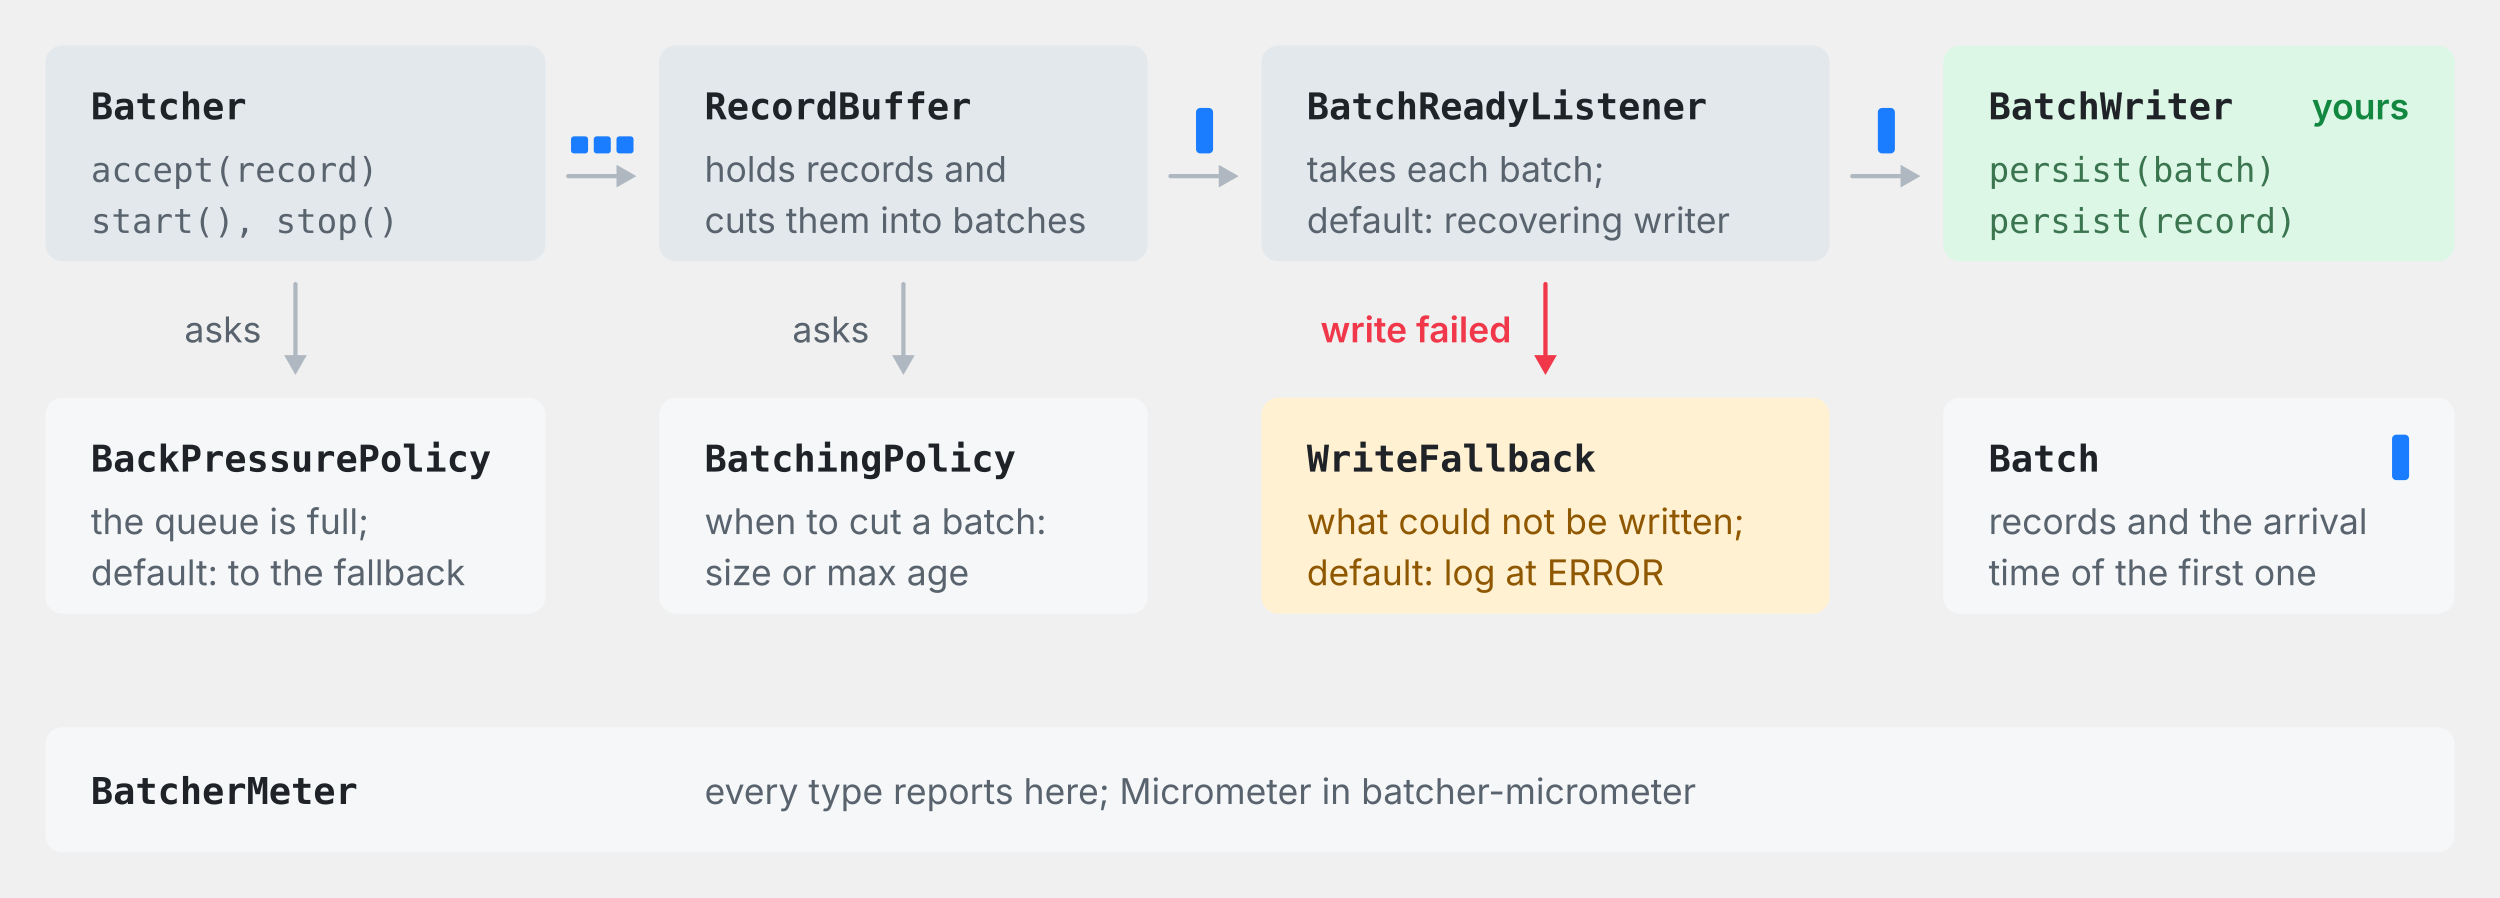
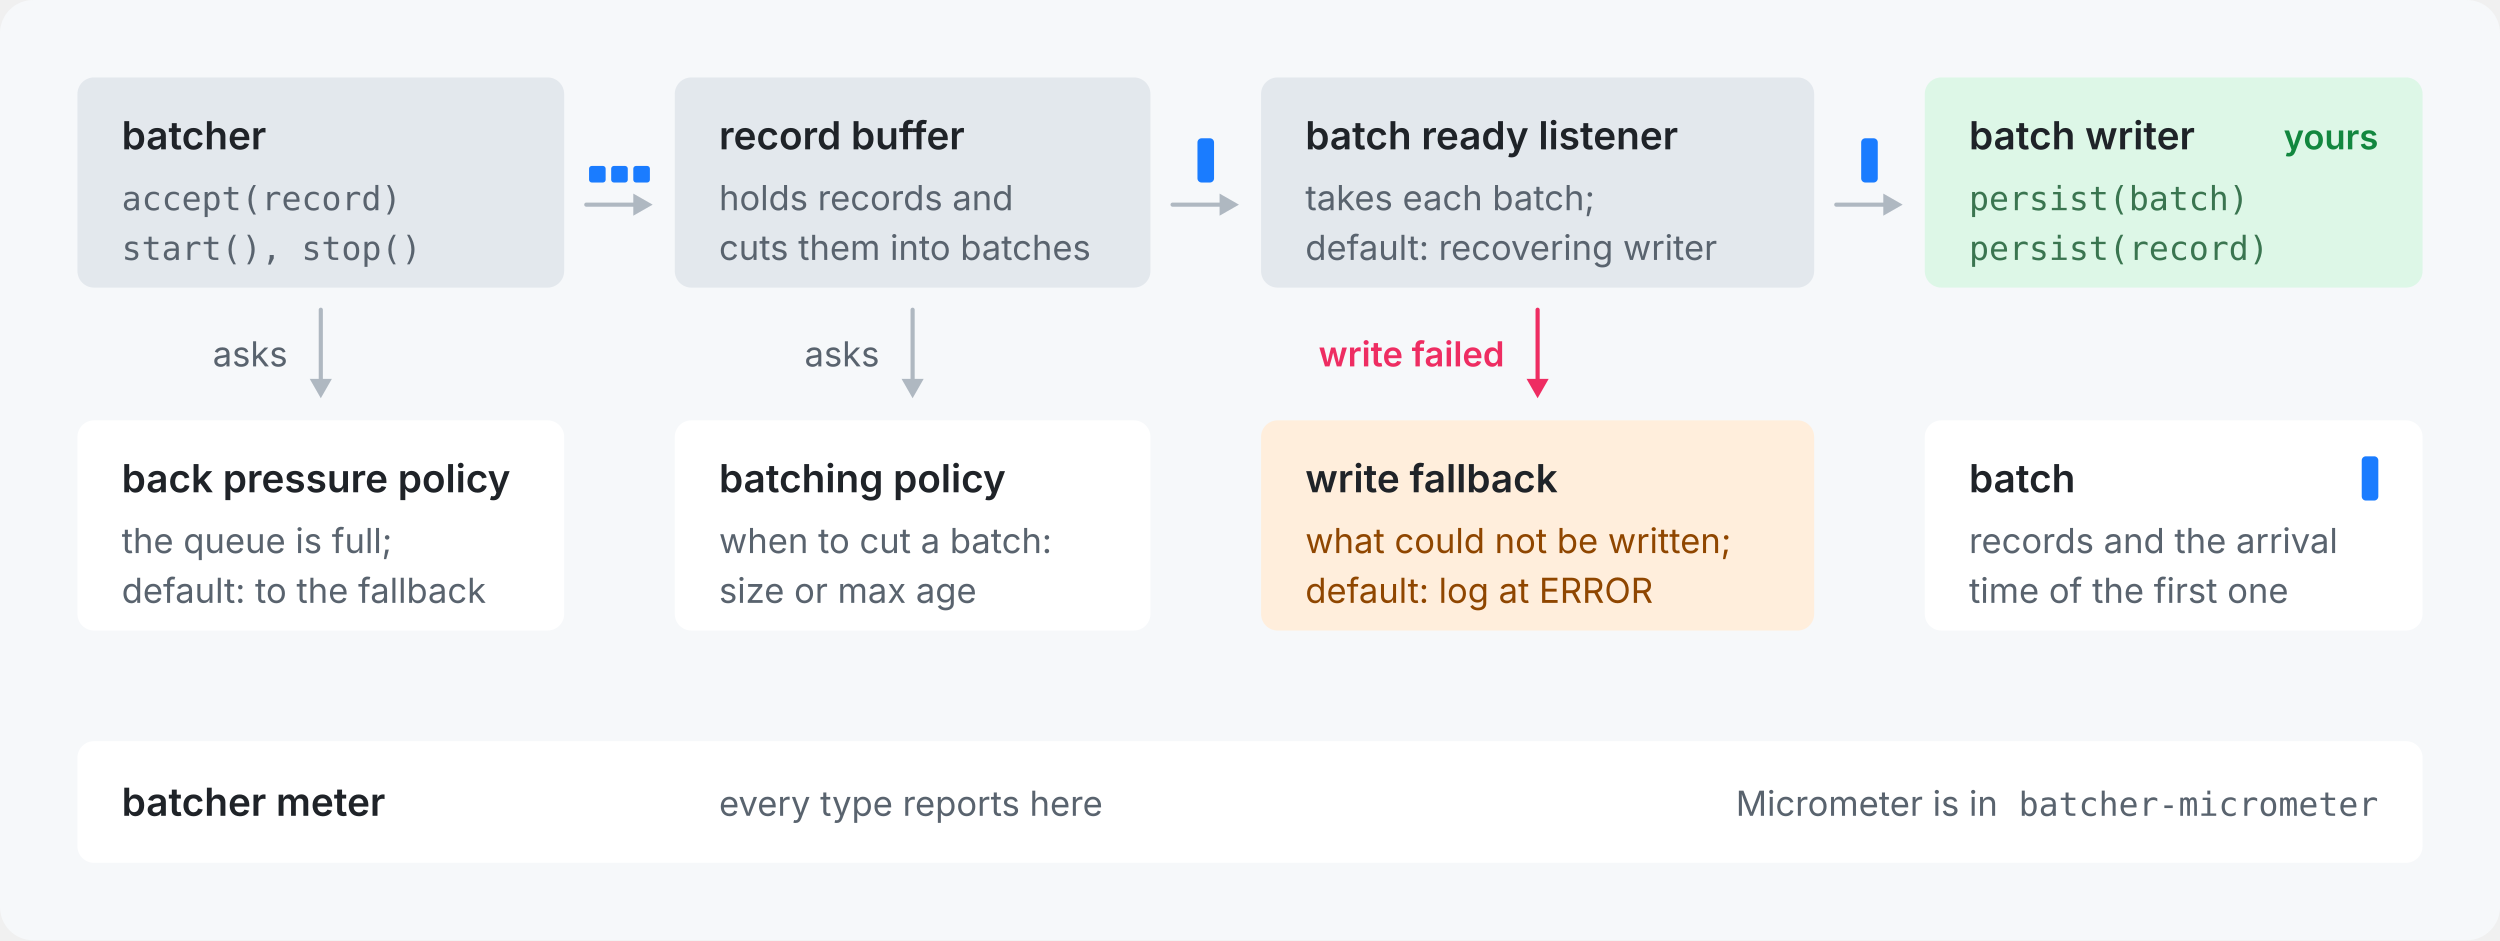
- <svg xmlns="http://www.w3.org/2000/svg" viewBox="0 0 880 316" width="880" height="316" role="img">
-   <rect x="16.0" y="16.0" width="176.0" height="76.0" rx="6" fill="#E3E8ED" />
-   <text x="32.0" y="42.0" font-family="ui-monospace, SFMono-Regular, 'SF Mono', Menlo, Consolas, monospace" font-size="13" font-weight="600" fill="#1F2328" text-anchor="start">Batcher</text>
-   <text x="32.0" y="64.0" font-family="ui-monospace, SFMono-Regular, 'SF Mono', Menlo, Consolas, monospace" font-size="12" font-weight="400" fill="#59636E" text-anchor="start">accept(record)</text>
-   <text x="32.0" y="82.0" font-family="ui-monospace, SFMono-Regular, 'SF Mono', Menlo, Consolas, monospace" font-size="12" font-weight="400" fill="#59636E" text-anchor="start">start(), stop()</text>
-   <rect x="232.0" y="16.0" width="172.0" height="76.0" rx="6" fill="#E3E8ED" />
-   <text x="248.0" y="42.0" font-family="ui-monospace, SFMono-Regular, 'SF Mono', Menlo, Consolas, monospace" font-size="13" font-weight="600" fill="#1F2328" text-anchor="start">RecordBuffer</text>
-   <text x="248.0" y="64.0" font-family="-apple-system, BlinkMacSystemFont, 'Segoe UI', Inter, Helvetica, Arial, sans-serif" font-size="12.5" font-weight="400" fill="#59636E" text-anchor="start">holds records and</text>
-   <text x="248.0" y="82.0" font-family="-apple-system, BlinkMacSystemFont, 'Segoe UI', Inter, Helvetica, Arial, sans-serif" font-size="12.5" font-weight="400" fill="#59636E" text-anchor="start">cuts them into batches</text>
-   <rect x="444.0" y="16.0" width="200.0" height="76.0" rx="6" fill="#E3E8ED" />
-   <text x="460.0" y="42.0" font-family="ui-monospace, SFMono-Regular, 'SF Mono', Menlo, Consolas, monospace" font-size="13" font-weight="600" fill="#1F2328" text-anchor="start">BatchReadyListener</text>
-   <text x="460.0" y="64.0" font-family="-apple-system, BlinkMacSystemFont, 'Segoe UI', Inter, Helvetica, Arial, sans-serif" font-size="12.5" font-weight="400" fill="#59636E" text-anchor="start">takes each batch;</text>
-   <text x="460.0" y="82.0" font-family="-apple-system, BlinkMacSystemFont, 'Segoe UI', Inter, Helvetica, Arial, sans-serif" font-size="12.5" font-weight="400" fill="#59636E" text-anchor="start">default: recovering writer</text>
-   <rect x="684.0" y="16.0" width="180.0" height="76.0" rx="6" fill="#DDF7E7" />
-   <text x="700.0" y="42.0" font-family="ui-monospace, SFMono-Regular, 'SF Mono', Menlo, Consolas, monospace" font-size="13" font-weight="600" fill="#1F2328" text-anchor="start">BatchWriter</text>
-   <text x="848.0" y="42.0" font-family="-apple-system, BlinkMacSystemFont, 'Segoe UI', Inter, Helvetica, Arial, sans-serif" font-size="12.5" font-weight="600" fill="#12873F" text-anchor="end">yours</text>
-   <text x="700.0" y="64.0" font-family="ui-monospace, SFMono-Regular, 'SF Mono', Menlo, Consolas, monospace" font-size="12" font-weight="400" fill="#3A7550" text-anchor="start">persist(batch)</text>
-   <text x="700.0" y="82.0" font-family="ui-monospace, SFMono-Regular, 'SF Mono', Menlo, Consolas, monospace" font-size="12" font-weight="400" fill="#3A7550" text-anchor="start">persist(record)</text>
-   <rect x="16.0" y="140.0" width="176.0" height="76.0" rx="6" fill="#F5F7F9" />
-   <text x="32.0" y="166.0" font-family="ui-monospace, SFMono-Regular, 'SF Mono', Menlo, Consolas, monospace" font-size="13" font-weight="600" fill="#1F2328" text-anchor="start">BackPressurePolicy</text>
-   <text x="32.0" y="188.0" font-family="-apple-system, BlinkMacSystemFont, 'Segoe UI', Inter, Helvetica, Arial, sans-serif" font-size="12.5" font-weight="400" fill="#59636E" text-anchor="start">the queue is full;</text>
-   <text x="32.0" y="206.0" font-family="-apple-system, BlinkMacSystemFont, 'Segoe UI', Inter, Helvetica, Arial, sans-serif" font-size="12.5" font-weight="400" fill="#59636E" text-anchor="start">default: to the fallback</text>
-   <rect x="232.0" y="140.0" width="172.0" height="76.0" rx="6" fill="#F5F7F9" />
-   <text x="248.0" y="166.0" font-family="ui-monospace, SFMono-Regular, 'SF Mono', Menlo, Consolas, monospace" font-size="13" font-weight="600" fill="#1F2328" text-anchor="start">BatchingPolicy</text>
-   <text x="248.0" y="188.0" font-family="-apple-system, BlinkMacSystemFont, 'Segoe UI', Inter, Helvetica, Arial, sans-serif" font-size="12.5" font-weight="400" fill="#59636E" text-anchor="start">when to cut a batch:</text>
-   <text x="248.0" y="206.0" font-family="-apple-system, BlinkMacSystemFont, 'Segoe UI', Inter, Helvetica, Arial, sans-serif" font-size="12.5" font-weight="400" fill="#59636E" text-anchor="start">size or max age</text>
-   <rect x="444.0" y="140.0" width="200.0" height="76.0" rx="6" fill="#FFF1D1" />
-   <text x="460.0" y="166.0" font-family="ui-monospace, SFMono-Regular, 'SF Mono', Menlo, Consolas, monospace" font-size="13" font-weight="600" fill="#1F2328" text-anchor="start">WriteFallback</text>
-   <text x="460.0" y="188.0" font-family="-apple-system, BlinkMacSystemFont, 'Segoe UI', Inter, Helvetica, Arial, sans-serif" font-size="12.5" font-weight="400" fill="#8F5800" text-anchor="start">what could not be written;</text>
-   <text x="460.0" y="206.0" font-family="-apple-system, BlinkMacSystemFont, 'Segoe UI', Inter, Helvetica, Arial, sans-serif" font-size="12.5" font-weight="400" fill="#8F5800" text-anchor="start">default: log at ERROR</text>
-   <rect x="684.0" y="140.0" width="180.0" height="76.0" rx="6" fill="#F5F7F9" />
-   <text x="700.0" y="166.0" font-family="ui-monospace, SFMono-Regular, 'SF Mono', Menlo, Consolas, monospace" font-size="13" font-weight="600" fill="#1F2328" text-anchor="start">Batch</text>
-   <text x="700.0" y="188.0" font-family="-apple-system, BlinkMacSystemFont, 'Segoe UI', Inter, Helvetica, Arial, sans-serif" font-size="12.5" font-weight="400" fill="#59636E" text-anchor="start">records and the arrival</text>
-   <text x="700.0" y="206.0" font-family="-apple-system, BlinkMacSystemFont, 'Segoe UI', Inter, Helvetica, Arial, sans-serif" font-size="12.5" font-weight="400" fill="#59636E" text-anchor="start">time of the first one</text>
-   <rect x="842.0" y="153.0" width="6.0" height="16.0" rx="1.5" fill="#1A7CFF" />
-   <path d="M200,62.0 L218,62.0" stroke="#AFB8C1" stroke-width="1.5" fill="none" stroke-linecap="round" stroke-linejoin="round" />
-   <path d="M217,58.0 L224,62.0 L217,66.0 Z" fill="#AFB8C1" />
-   <rect x="201.0" y="48.0" width="6.0" height="6.0" rx="1" fill="#1A7CFF" />
-   <rect x="209.0" y="48.0" width="6.0" height="6.0" rx="1" fill="#1A7CFF" />
-   <rect x="217.0" y="48.0" width="6.0" height="6.0" rx="1" fill="#1A7CFF" />
-   <path d="M412,62.0 L430,62.0" stroke="#AFB8C1" stroke-width="1.5" fill="none" stroke-linecap="round" stroke-linejoin="round" />
-   <path d="M429,58.0 L436,62.0 L429,66.0 Z" fill="#AFB8C1" />
-   <rect x="421.0" y="38.0" width="6.0" height="16.0" rx="1.5" fill="#1A7CFF" />
-   <path d="M652,62.0 L670,62.0" stroke="#AFB8C1" stroke-width="1.5" fill="none" stroke-linecap="round" stroke-linejoin="round" />
-   <path d="M669,58.0 L676,62.0 L669,66.0 Z" fill="#AFB8C1" />
-   <rect x="661.0" y="38.0" width="6.0" height="16.0" rx="1.5" fill="#1A7CFF" />
-   <path d="M104.0,100 L104.0,126" stroke="#AFB8C1" stroke-width="1.5" fill="none" stroke-linecap="round" stroke-linejoin="round" />
-   <path d="M100.0,125 L104.0,132 L108.0,125 Z" fill="#AFB8C1" />
-   <text x="92.0" y="120.5" font-family="-apple-system, BlinkMacSystemFont, 'Segoe UI', Inter, Helvetica, Arial, sans-serif" font-size="12.5" font-weight="400" fill="#59636E" text-anchor="end">asks</text>
-   <path d="M318.0,100 L318.0,126" stroke="#AFB8C1" stroke-width="1.5" fill="none" stroke-linecap="round" stroke-linejoin="round" />
-   <path d="M314.0,125 L318.0,132 L322.0,125 Z" fill="#AFB8C1" />
-   <text x="306.0" y="120.5" font-family="-apple-system, BlinkMacSystemFont, 'Segoe UI', Inter, Helvetica, Arial, sans-serif" font-size="12.5" font-weight="400" fill="#59636E" text-anchor="end">asks</text>
-   <path d="M544.0,100 L544.0,126" stroke="#F0384A" stroke-width="1.5" fill="none" stroke-linecap="round" stroke-linejoin="round" />
-   <path d="M540.0,125 L544.0,132 L548.0,125 Z" fill="#F0384A" />
-   <text x="532.0" y="120.5" font-family="-apple-system, BlinkMacSystemFont, 'Segoe UI', Inter, Helvetica, Arial, sans-serif" font-size="12.5" font-weight="600" fill="#F0384A" text-anchor="end">write failed</text>
-   <rect x="16.0" y="256.0" width="848.0" height="44.0" rx="6" fill="#F5F7F9" />
-   <text x="32.0" y="283.0" font-family="ui-monospace, SFMono-Regular, 'SF Mono', Menlo, Consolas, monospace" font-size="13" font-weight="600" fill="#1F2328" text-anchor="start">BatcherMeter</text>
-   <text x="248.0" y="283.0" font-family="-apple-system, BlinkMacSystemFont, 'Segoe UI', Inter, Helvetica, Arial, sans-serif" font-size="12.5" font-weight="400" fill="#59636E" text-anchor="start">every type reports here; Micrometer in batcher-micrometer</text>
+ <svg xmlns="http://www.w3.org/2000/svg" viewBox="0 0 904 340" width="904" height="340" role="img">
+   <rect width="904" height="340" rx="12" fill="#F6F8FA" />
+   <g transform="translate(12,12)">
+     <rect x="16.0" y="16.0" width="176.0" height="76.0" rx="6" fill="#E3E8ED" />
+     <text x="32.0" y="42.0" font-family="-apple-system, BlinkMacSystemFont, 'Segoe UI', Inter, Helvetica, Arial, sans-serif" font-size="14" font-weight="600" fill="#1F2328" text-anchor="start">batcher</text>
+     <text x="32.0" y="64.0" font-family="ui-monospace, SFMono-Regular, 'SF Mono', Menlo, Consolas, monospace" font-size="12" font-weight="400" fill="#59636E" text-anchor="start">accept(record)</text>
+     <text x="32.0" y="82.0" font-family="ui-monospace, SFMono-Regular, 'SF Mono', Menlo, Consolas, monospace" font-size="12" font-weight="400" fill="#59636E" text-anchor="start">start(), stop()</text>
+     <rect x="232.0" y="16.0" width="172.0" height="76.0" rx="6" fill="#E3E8ED" />
+     <text x="248.0" y="42.0" font-family="-apple-system, BlinkMacSystemFont, 'Segoe UI', Inter, Helvetica, Arial, sans-serif" font-size="14" font-weight="600" fill="#1F2328" text-anchor="start">record buffer</text>
+     <text x="248.0" y="64.0" font-family="-apple-system, BlinkMacSystemFont, 'Segoe UI', Inter, Helvetica, Arial, sans-serif" font-size="12.5" font-weight="400" fill="#59636E" text-anchor="start">holds records and</text>
+     <text x="248.0" y="82.0" font-family="-apple-system, BlinkMacSystemFont, 'Segoe UI', Inter, Helvetica, Arial, sans-serif" font-size="12.5" font-weight="400" fill="#59636E" text-anchor="start">cuts them into batches</text>
+     <rect x="444.0" y="16.0" width="200.0" height="76.0" rx="6" fill="#E3E8ED" />
+     <text x="460.0" y="42.0" font-family="-apple-system, BlinkMacSystemFont, 'Segoe UI', Inter, Helvetica, Arial, sans-serif" font-size="14" font-weight="600" fill="#1F2328" text-anchor="start">batch ready listener</text>
+     <text x="460.0" y="64.0" font-family="-apple-system, BlinkMacSystemFont, 'Segoe UI', Inter, Helvetica, Arial, sans-serif" font-size="12.5" font-weight="400" fill="#59636E" text-anchor="start">takes each batch;</text>
+     <text x="460.0" y="82.0" font-family="-apple-system, BlinkMacSystemFont, 'Segoe UI', Inter, Helvetica, Arial, sans-serif" font-size="12.5" font-weight="400" fill="#59636E" text-anchor="start">default: recovering writer</text>
+     <rect x="684.0" y="16.0" width="180.0" height="76.0" rx="6" fill="#DDF7E7" />
+     <text x="700.0" y="42.0" font-family="-apple-system, BlinkMacSystemFont, 'Segoe UI', Inter, Helvetica, Arial, sans-serif" font-size="14" font-weight="600" fill="#1F2328" text-anchor="start">batch writer</text>
+     <text x="848.0" y="42.0" font-family="-apple-system, BlinkMacSystemFont, 'Segoe UI', Inter, Helvetica, Arial, sans-serif" font-size="12.5" font-weight="600" fill="#12873F" text-anchor="end">yours</text>
+     <text x="700.0" y="64.0" font-family="ui-monospace, SFMono-Regular, 'SF Mono', Menlo, Consolas, monospace" font-size="12" font-weight="400" fill="#3A7550" text-anchor="start">persist(batch)</text>
+     <text x="700.0" y="82.0" font-family="ui-monospace, SFMono-Regular, 'SF Mono', Menlo, Consolas, monospace" font-size="12" font-weight="400" fill="#3A7550" text-anchor="start">persist(record)</text>
+     <rect x="16.0" y="140.0" width="176.0" height="76.0" rx="6" fill="#FFFFFF" />
+     <text x="32.0" y="166.0" font-family="-apple-system, BlinkMacSystemFont, 'Segoe UI', Inter, Helvetica, Arial, sans-serif" font-size="14" font-weight="600" fill="#1F2328" text-anchor="start">back pressure policy</text>
+     <text x="32.0" y="188.0" font-family="-apple-system, BlinkMacSystemFont, 'Segoe UI', Inter, Helvetica, Arial, sans-serif" font-size="12.5" font-weight="400" fill="#59636E" text-anchor="start">the queue is full;</text>
+     <text x="32.0" y="206.0" font-family="-apple-system, BlinkMacSystemFont, 'Segoe UI', Inter, Helvetica, Arial, sans-serif" font-size="12.5" font-weight="400" fill="#59636E" text-anchor="start">default: to the fallback</text>
+     <rect x="232.0" y="140.0" width="172.0" height="76.0" rx="6" fill="#FFFFFF" />
+     <text x="248.0" y="166.0" font-family="-apple-system, BlinkMacSystemFont, 'Segoe UI', Inter, Helvetica, Arial, sans-serif" font-size="14" font-weight="600" fill="#1F2328" text-anchor="start">batching policy</text>
+     <text x="248.0" y="188.0" font-family="-apple-system, BlinkMacSystemFont, 'Segoe UI', Inter, Helvetica, Arial, sans-serif" font-size="12.5" font-weight="400" fill="#59636E" text-anchor="start">when to cut a batch:</text>
+     <text x="248.0" y="206.0" font-family="-apple-system, BlinkMacSystemFont, 'Segoe UI', Inter, Helvetica, Arial, sans-serif" font-size="12.5" font-weight="400" fill="#59636E" text-anchor="start">size or max age</text>
+     <rect x="444.0" y="140.0" width="200.0" height="76.0" rx="6" fill="#FFEEDC" />
+     <text x="460.0" y="166.0" font-family="-apple-system, BlinkMacSystemFont, 'Segoe UI', Inter, Helvetica, Arial, sans-serif" font-size="14" font-weight="600" fill="#1F2328" text-anchor="start">write fallback</text>
+     <text x="460.0" y="188.0" font-family="-apple-system, BlinkMacSystemFont, 'Segoe UI', Inter, Helvetica, Arial, sans-serif" font-size="12.5" font-weight="400" fill="#8F4600" text-anchor="start">what could not be written;</text>
+     <text x="460.0" y="206.0" font-family="-apple-system, BlinkMacSystemFont, 'Segoe UI', Inter, Helvetica, Arial, sans-serif" font-size="12.5" font-weight="400" fill="#8F4600" text-anchor="start">default: log at ERROR</text>
+     <rect x="684.0" y="140.0" width="180.0" height="76.0" rx="6" fill="#FFFFFF" />
+     <text x="700.0" y="166.0" font-family="-apple-system, BlinkMacSystemFont, 'Segoe UI', Inter, Helvetica, Arial, sans-serif" font-size="14" font-weight="600" fill="#1F2328" text-anchor="start">batch</text>
+     <text x="700.0" y="188.0" font-family="-apple-system, BlinkMacSystemFont, 'Segoe UI', Inter, Helvetica, Arial, sans-serif" font-size="12.5" font-weight="400" fill="#59636E" text-anchor="start">records and the arrival</text>
+     <text x="700.0" y="206.0" font-family="-apple-system, BlinkMacSystemFont, 'Segoe UI', Inter, Helvetica, Arial, sans-serif" font-size="12.5" font-weight="400" fill="#59636E" text-anchor="start">time of the first one</text>
+     <rect x="842.0" y="153.0" width="6.0" height="16.0" rx="1.5" fill="#1A7CFF" />
+     <path d="M200,62.0 L218,62.0" stroke="#AFB8C1" stroke-width="1.5" fill="none" stroke-linecap="round" stroke-linejoin="round" />
+     <path d="M217,58.0 L224,62.0 L217,66.0 Z" fill="#AFB8C1" />
+     <rect x="201.0" y="48.0" width="6.0" height="6.0" rx="1" fill="#1A7CFF" />
+     <rect x="209.0" y="48.0" width="6.0" height="6.0" rx="1" fill="#1A7CFF" />
+     <rect x="217.0" y="48.0" width="6.0" height="6.0" rx="1" fill="#1A7CFF" />
+     <path d="M412,62.0 L430,62.0" stroke="#AFB8C1" stroke-width="1.5" fill="none" stroke-linecap="round" stroke-linejoin="round" />
+     <path d="M429,58.0 L436,62.0 L429,66.0 Z" fill="#AFB8C1" />
+     <rect x="421.0" y="38.0" width="6.0" height="16.0" rx="1.5" fill="#1A7CFF" />
+     <path d="M652,62.0 L670,62.0" stroke="#AFB8C1" stroke-width="1.5" fill="none" stroke-linecap="round" stroke-linejoin="round" />
+     <path d="M669,58.0 L676,62.0 L669,66.0 Z" fill="#AFB8C1" />
+     <rect x="661.0" y="38.0" width="6.0" height="16.0" rx="1.5" fill="#1A7CFF" />
+     <path d="M104.0,100 L104.0,126" stroke="#AFB8C1" stroke-width="1.5" fill="none" stroke-linecap="round" stroke-linejoin="round" />
+     <path d="M100.0,125 L104.0,132 L108.0,125 Z" fill="#AFB8C1" />
+     <text x="92.0" y="120.5" font-family="-apple-system, BlinkMacSystemFont, 'Segoe UI', Inter, Helvetica, Arial, sans-serif" font-size="12.5" font-weight="400" fill="#59636E" text-anchor="end">asks</text>
+     <path d="M318.0,100 L318.0,126" stroke="#AFB8C1" stroke-width="1.5" fill="none" stroke-linecap="round" stroke-linejoin="round" />
+     <path d="M314.0,125 L318.0,132 L322.0,125 Z" fill="#AFB8C1" />
+     <text x="306.0" y="120.5" font-family="-apple-system, BlinkMacSystemFont, 'Segoe UI', Inter, Helvetica, Arial, sans-serif" font-size="12.5" font-weight="400" fill="#59636E" text-anchor="end">asks</text>
+     <path d="M544.0,100 L544.0,126" stroke="#EE2D62" stroke-width="1.5" fill="none" stroke-linecap="round" stroke-linejoin="round" />
+     <path d="M540.0,125 L544.0,132 L548.0,125 Z" fill="#EE2D62" />
+     <text x="532.0" y="120.5" font-family="-apple-system, BlinkMacSystemFont, 'Segoe UI', Inter, Helvetica, Arial, sans-serif" font-size="12.5" font-weight="600" fill="#EE2D62" text-anchor="end">write failed</text>
+     <rect x="16.0" y="256.0" width="848.0" height="44.0" rx="6" fill="#FFFFFF" />
+     <text x="32.0" y="283.0" font-family="-apple-system, BlinkMacSystemFont, 'Segoe UI', Inter, Helvetica, Arial, sans-serif" font-size="14" font-weight="600" fill="#1F2328" text-anchor="start">batcher meter</text>
+     <text x="248.0" y="283.0" font-family="-apple-system, BlinkMacSystemFont, 'Segoe UI', Inter, Helvetica, Arial, sans-serif" font-size="12.5" font-weight="400" fill="#59636E" text-anchor="start">every type reports here</text>
+     <text x="848.0" y="283.0" font-family="ui-monospace, SFMono-Regular, 'SF Mono', Menlo, Consolas, monospace" font-size="12" font-weight="400" fill="#59636E" text-anchor="end">batcher-micrometer</text>
+     <text x="710.4" y="283.0" font-family="-apple-system, BlinkMacSystemFont, 'Segoe UI', Inter, Helvetica, Arial, sans-serif" font-size="12.5" font-weight="400" fill="#59636E" text-anchor="end">Micrometer is in</text>
+   </g>
</svg>
